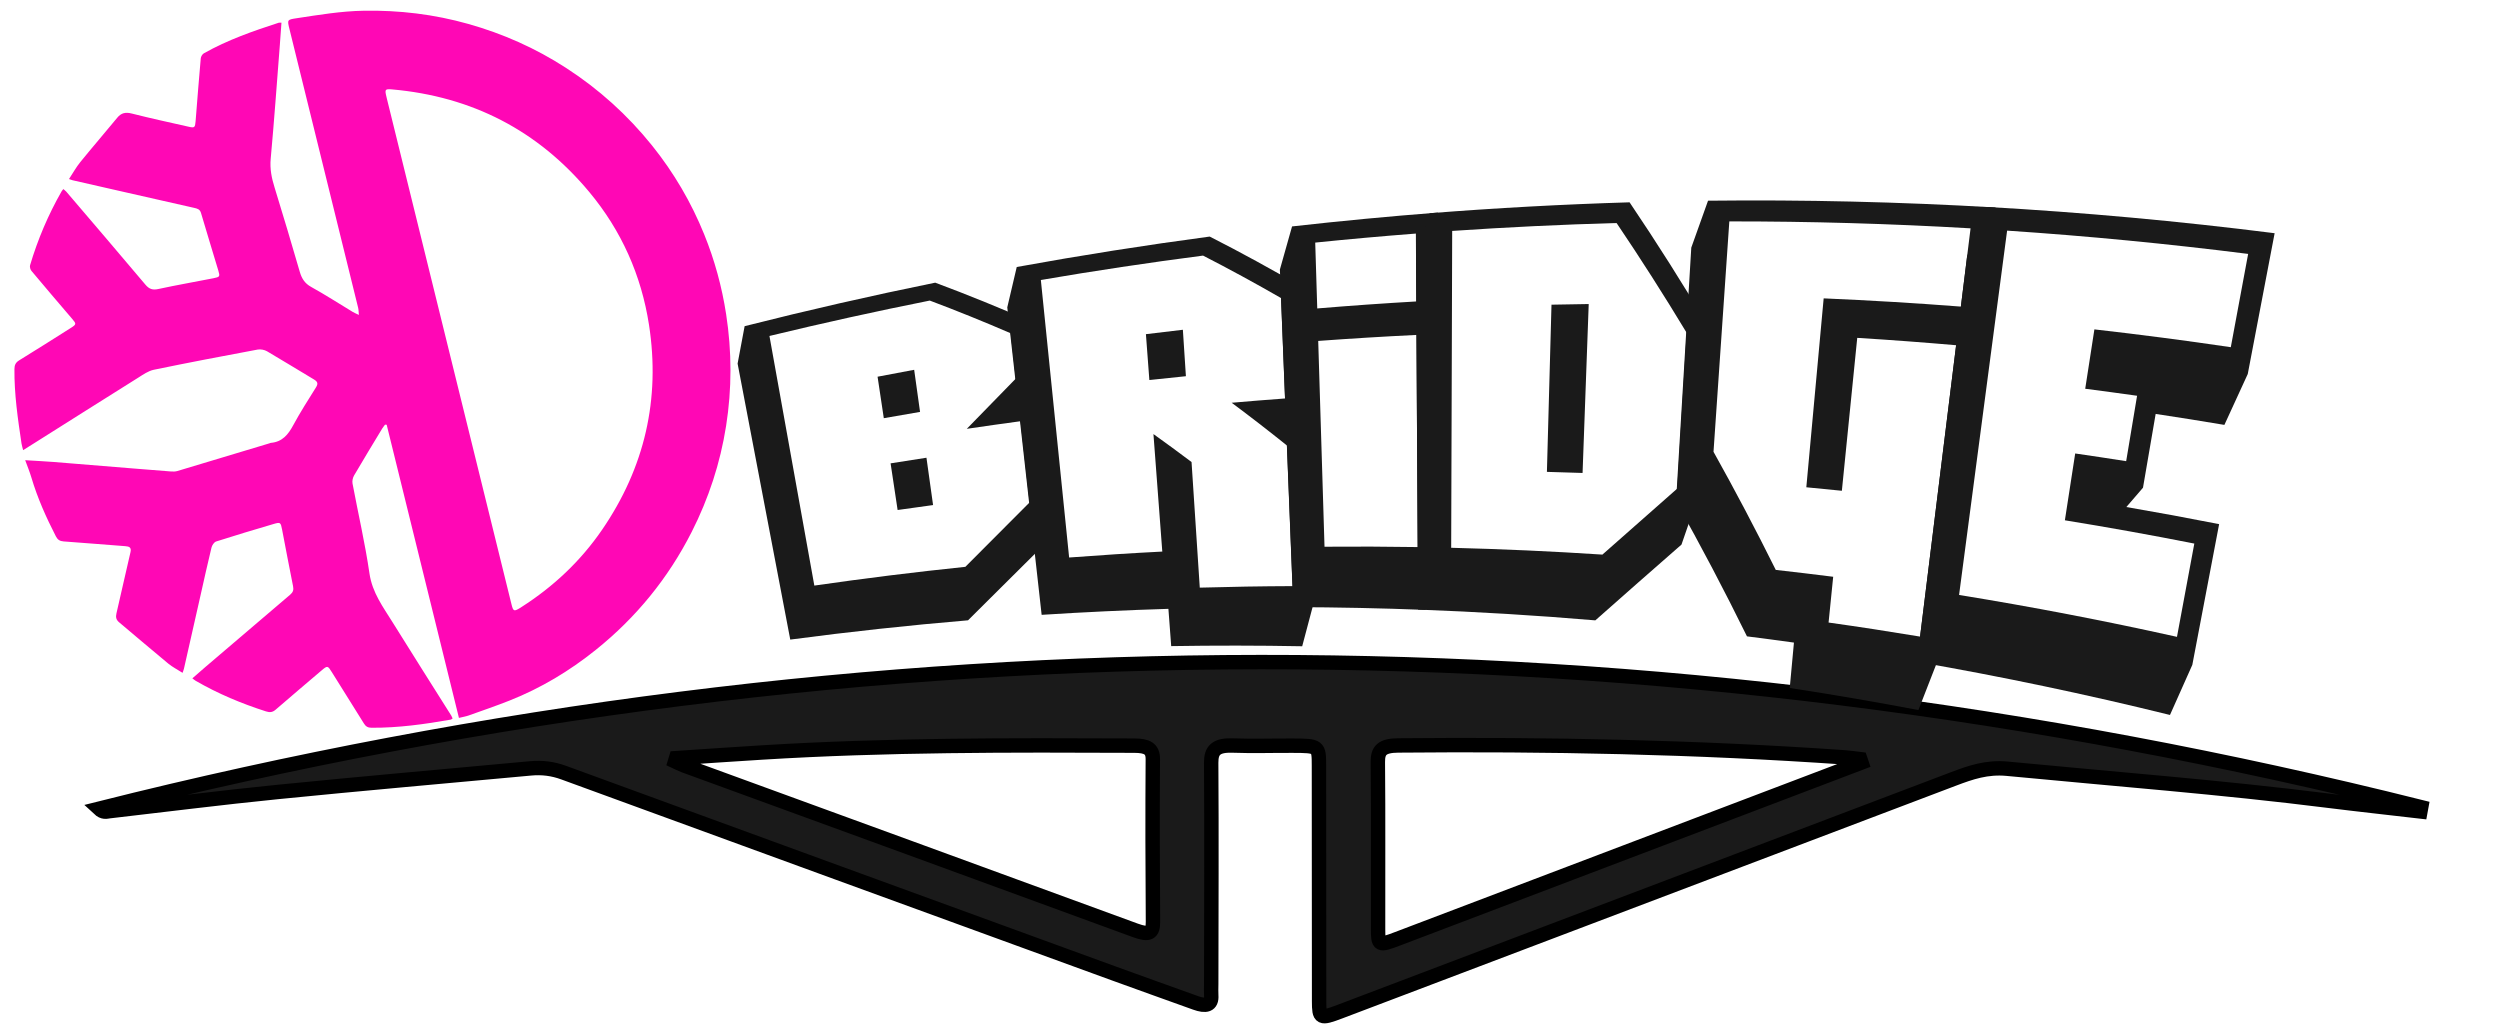
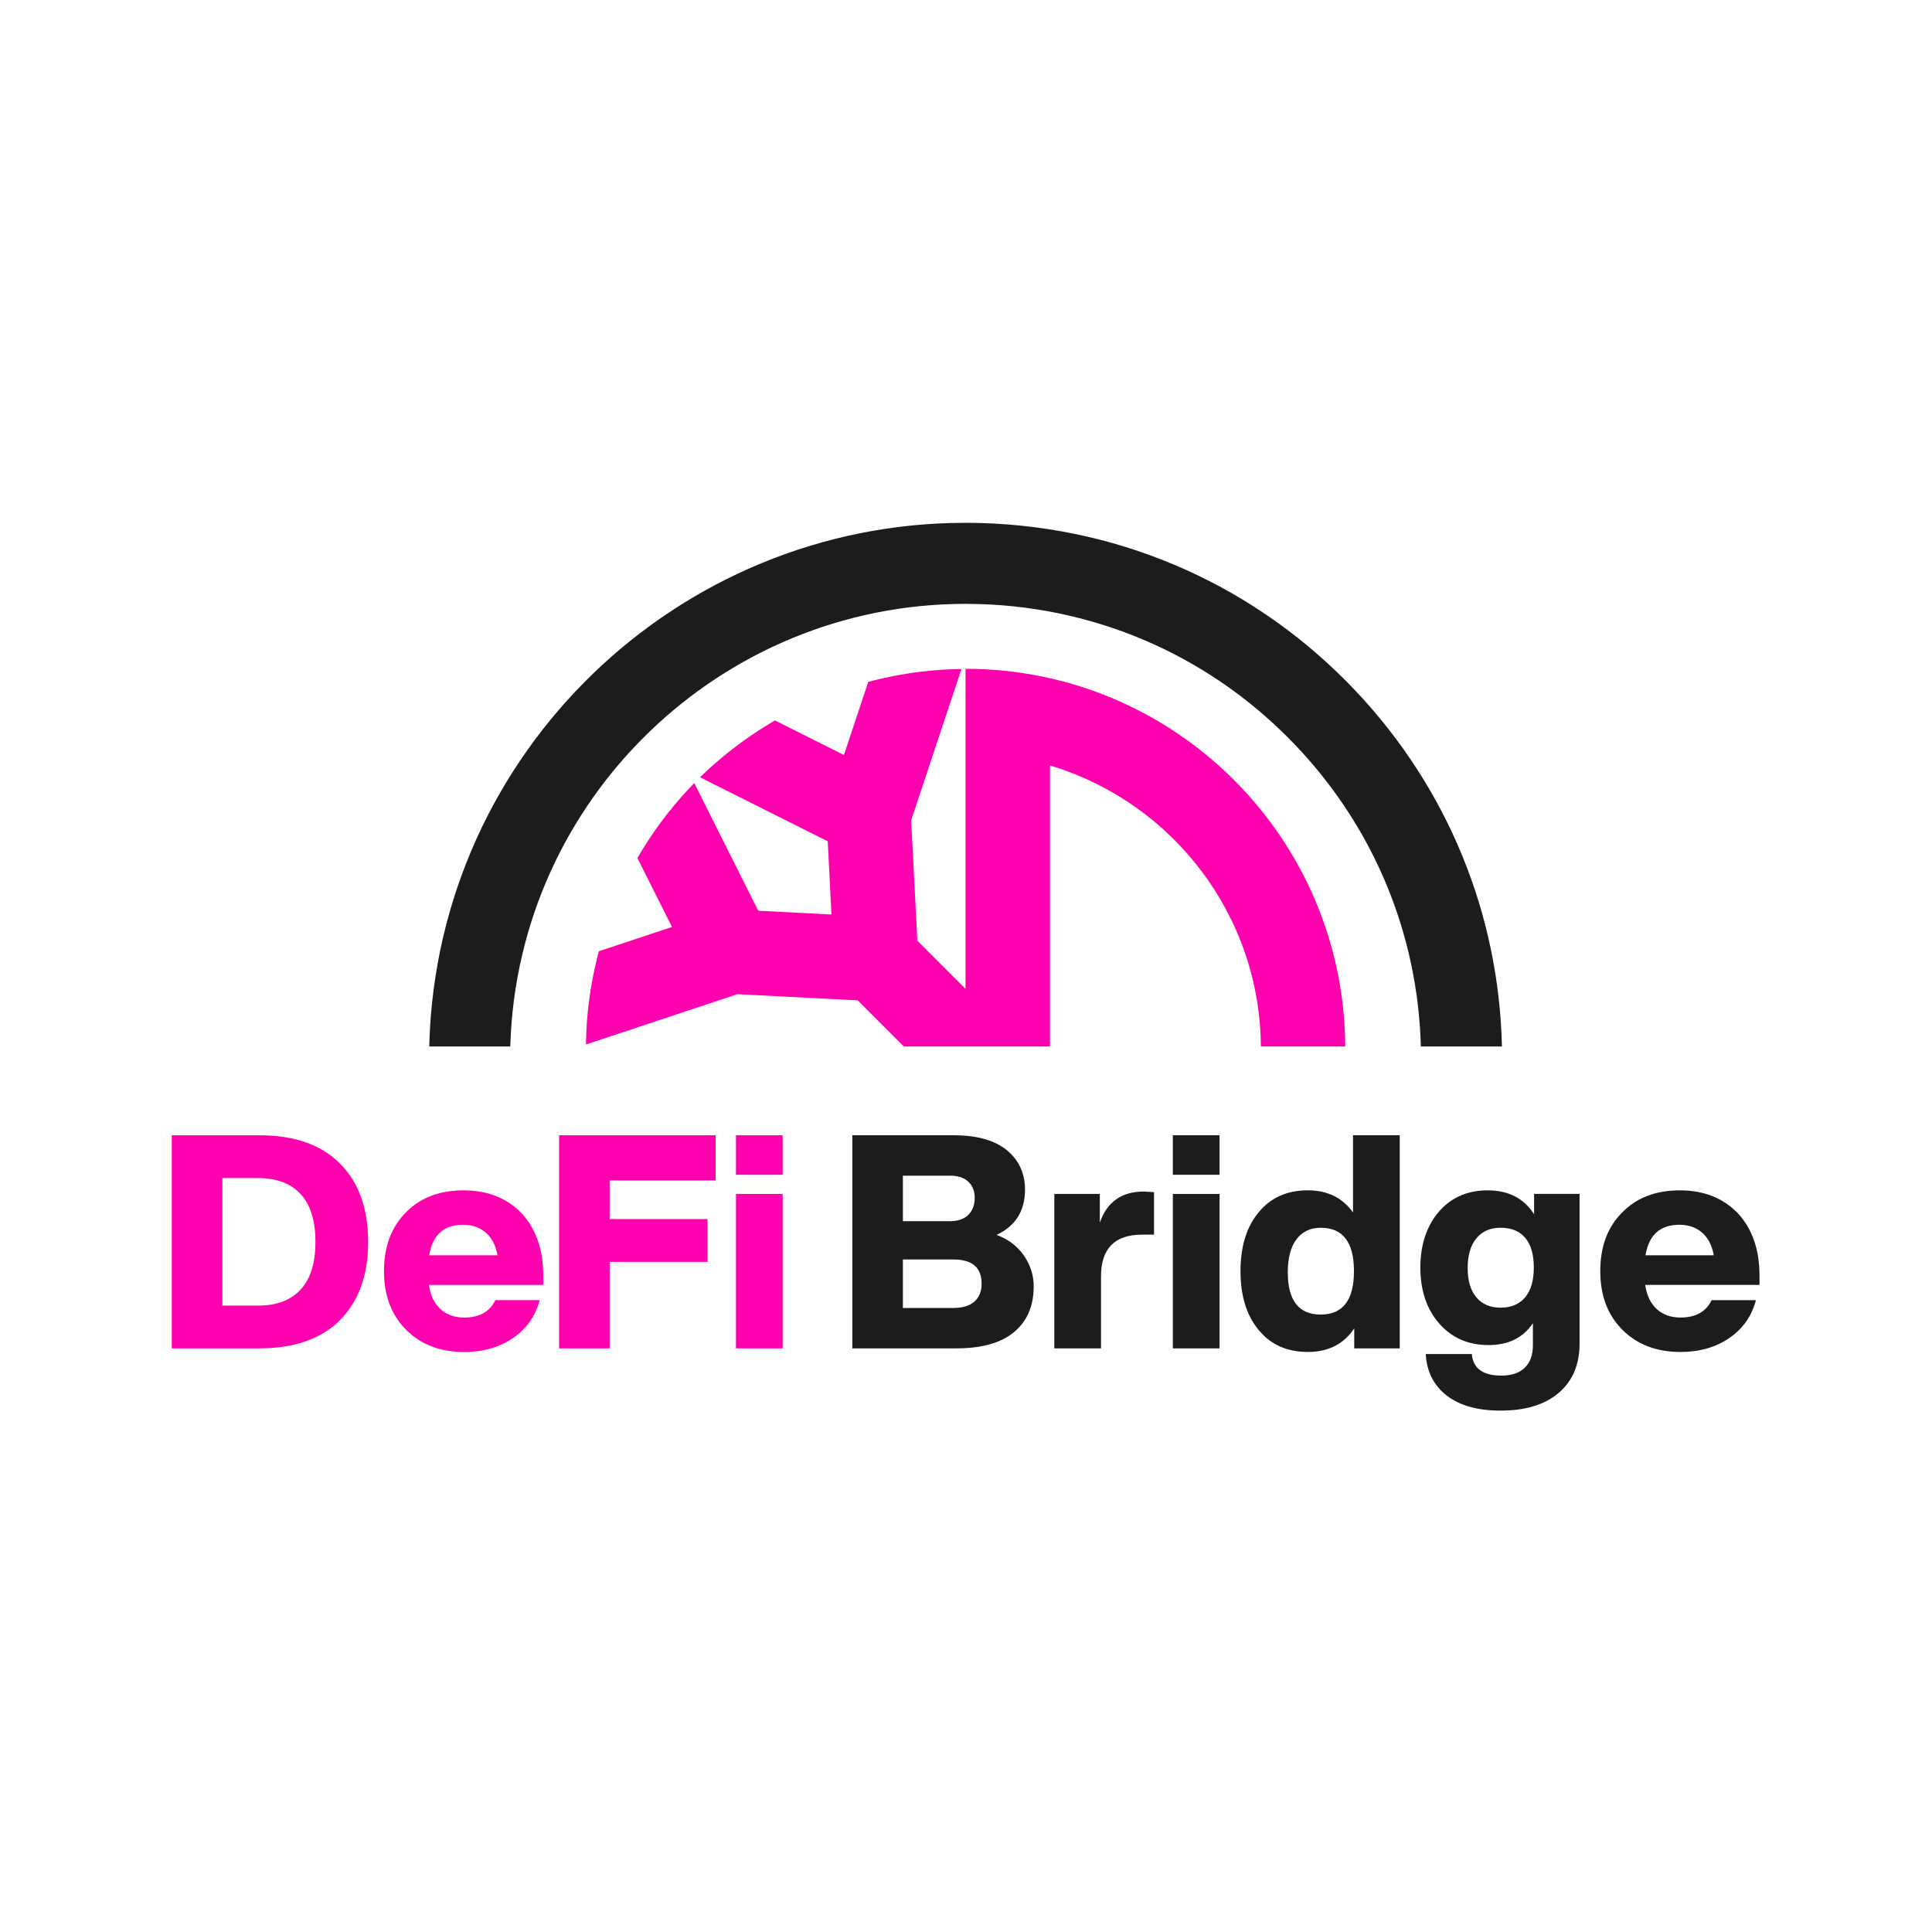
- <svg xmlns="http://www.w3.org/2000/svg" width="850.39" height="350.39" version="1.1" viewBox="0 0 850.39 350.39">
-   <style type="text/css">.st0{fill:#FF07B5;}</style>
-   <g transform="translate(-6.3397,-258.21)">
-     <path d="m829.67 534.23c-10.48-1.22-20.97-2.35-31.43-3.66-36.24-4.56-72.76-7.36-109.17-10.87-6.86-0.66-12.4 1.26-18.11 3.42-69.62 26.41-139.24 52.82-208.87 79.21-6.65 2.52-7.04 2.34-7.05-3.52-0.04-26.69-0.03-53.39-0.05-80.08-0.01-6.81-0.03-6.83-8.96-6.87-6.77-0.03-13.56 0.2-20.31-0.05-5.68-0.21-7.42 1.55-7.39 5.86 0.17 25.1 0.04 50.21 0.01 75.31 0 1.27-0.08 2.55 0.01 3.81 0.24 3.42-1.88 3.8-5.34 2.55-9.3-3.35-18.62-6.66-27.89-10.04-62.35-22.73-124.69-45.46-187-68.26-3.7-1.36-7.37-1.83-11.32-1.46-28.71 2.66-57.45 5.17-86.12 8.04-19.12 1.91-38.15 4.34-57.21 6.53-0.93 0.11-1.95 0.57-3.48-0.86 263.68-66.32 526.76-66.49 789.94-0.52-0.09 0.49-0.17 0.97-0.26 1.46zm-190.14-16.63c-0.13-0.38-0.26-0.76-0.39-1.15-1.78-0.21-3.56-0.5-5.35-0.62-50.52-3.52-101.14-4.54-151.84-4.05-5.54 0.05-6.97 1.67-6.93 5.67 0.18 18.9 0.04 37.81 0.08 56.71 0.01 5.72 0.24 5.81 6.64 3.38 44.74-16.98 89.48-33.98 134.21-50.98 7.86-2.98 15.72-5.97 23.58-8.96zm-403.24-1.5c-0.11 0.36-0.22 0.72-0.33 1.09 1.02 0.47 2 1.01 3.07 1.4 51.18 18.69 102.38 37.34 153.52 56.1 4.73 1.73 6.01 0.9 5.98-2.95-0.14-18.42-0.18-36.85-0.05-55.27 0.03-3.65-2-4.6-6.3-4.62-42.25-0.19-84.5-0.28-126.67 2.33-9.73 0.59-19.47 1.28-29.22 1.92z" style="fill:#1a1a1a;stroke-width:4.9;stroke:#000" />
-     <path class="st0" d="m68.44 487.08c-1.72-1.1-3.42-1.96-4.86-3.14-5.62-4.63-11.14-9.38-16.72-14.05-1.02-0.85-1.21-1.76-0.91-3.03 1.62-6.93 3.14-13.88 4.77-20.8 0.4-1.69-0.45-1.97-1.8-2.07-6.98-0.52-13.95-1.11-20.93-1.61-1.29-0.09-2.05-0.57-2.65-1.74-3.31-6.45-6.25-13.03-8.32-19.99-0.56-1.89-1.32-3.73-2.11-5.9 3.47 0.22 6.55 0.36 9.62 0.6 9.08 0.72 18.15 1.48 27.23 2.22 4.23 0.35 8.46 0.7 12.7 1.01 0.73 0.05 1.52 0.06 2.21-0.15 10.45-3.12 20.89-6.27 31.33-9.42 0.16-0.05 0.32-0.15 0.49-0.16 3.88-0.33 5.89-2.83 7.61-6.03 2.37-4.39 5.07-8.6 7.72-12.84 0.82-1.3 0.56-1.95-0.71-2.71-5.33-3.16-10.59-6.45-15.94-9.57-0.89-0.52-2.19-0.76-3.2-0.58-11.79 2.2-23.58 4.44-35.32 6.87-1.87 0.39-3.62 1.63-5.3 2.69-11.8 7.39-23.57 14.84-35.35 22.27-1.16 0.73-2.32 1.45-3.79 2.38-0.23-0.92-0.45-1.6-0.56-2.29-1.25-8.39-2.48-16.79-2.4-25.31 0.01-1.31 0.39-2.2 1.6-2.94 5.91-3.63 11.77-7.35 17.63-11.06 1.88-1.19 1.86-1.37 0.39-3.08-4.63-5.4-9.24-10.81-13.81-16.27-0.4-0.47-0.66-1.39-0.49-1.95 2.61-8.78 6.17-17.16 10.71-25.11 0.14-0.24 0.34-0.45 0.61-0.8 0.38 0.34 0.74 0.59 1.02 0.91 8.98 10.52 17.98 21.02 26.88 31.59 1.28 1.52 2.44 1.93 4.41 1.5 6.22-1.35 12.51-2.43 18.76-3.67 2.18-0.43 2.25-0.58 1.64-2.61-1.96-6.54-3.97-13.07-5.9-19.62-0.37-1.26-1.29-1.47-2.31-1.7-7.78-1.76-15.56-3.52-23.33-5.29-5.99-1.36-11.97-2.72-17.96-4.09-0.32-0.07-0.63-0.21-1.29-0.43 1.33-2.02 2.43-4.02 3.84-5.76 4.12-5.07 8.4-10.02 12.55-15.07 1.38-1.68 2.84-1.99 4.96-1.45 6.45 1.64 12.96 3.04 19.45 4.51 1.89 0.43 2.09 0.23 2.26-1.84 0.57-7.15 1.12-14.3 1.76-21.44 0.05-0.61 0.54-1.42 1.06-1.72 8.04-4.53 16.7-7.56 25.44-10.39 0.2-0.07 0.44-0.02 0.95-0.03-0.19 2.62-0.36 5.17-0.56 7.71-1.01 12.87-1.92 25.75-3.1 38.6-0.32 3.45 0.32 6.54 1.32 9.76 2.96 9.54 5.78 19.12 8.58 28.71 0.66 2.25 1.68 3.91 3.86 5.11 4.81 2.67 9.45 5.66 14.16 8.51 0.52 0.32 1.1 0.54 2.07 1.01-0.1-1.05-0.08-1.75-0.24-2.4-7.78-31.61-15.58-63.22-23.37-94.84-0.78-3.16-0.78-3.19 2.38-3.67 7.6-1.15 15.18-2.43 22.9-2.56 12.07-0.21 23.92 1.21 35.55 4.49 11.8 3.32 22.87 8.25 33.16 14.9 11.23 7.25 21.02 16.08 29.4 26.52 7.38 9.2 13.28 19.28 17.69 30.17 3.54 8.74 6.02 17.79 7.46 27.16 1.96 12.7 1.98 25.36-0.02 38.03-1.99 12.62-5.92 24.63-11.7 36.02-7.99 15.74-18.9 29.12-32.66 40.15-8.91 7.15-18.63 12.98-29.27 17.2-4.58 1.82-9.25 3.41-13.89 5.07-0.96 0.34-1.98 0.5-3.35 0.84-8.21-33.32-16.39-66.52-24.58-99.72-0.19-0.01-0.37-0.02-0.56-0.03-0.32 0.44-0.67 0.86-0.96 1.32-3.21 5.31-6.43 10.6-9.56 15.95-0.45 0.77-0.7 1.87-0.54 2.73 1.91 10.21 4.28 20.35 5.77 30.63 0.95 6.51 4.62 11.38 7.86 16.59 6.6 10.63 13.31 21.18 19.97 31.76 0.17 0.28 0.28 0.6 0.45 0.95-0.25 0.17-0.42 0.37-0.61 0.4-8.94 1.57-17.9 2.83-27.01 2.77-1.16-0.01-1.91-0.41-2.52-1.4-3.62-5.85-7.3-11.67-10.94-17.51-1.41-2.26-1.49-2.3-3.54-0.55-5.2 4.43-10.42 8.84-15.58 13.31-1.04 0.9-1.96 1.01-3.27 0.59-8.34-2.67-16.36-6.03-23.94-10.42-0.33-0.19-0.62-0.45-1.12-0.83 1.57-1.37 3.01-2.64 4.47-3.89 9.6-8.2 19.19-16.4 28.81-24.57 0.96-0.81 1.23-1.61 0.98-2.84-1.29-6.41-2.49-12.84-3.73-19.27-0.49-2.53-0.56-2.62-3-1.9-6.49 1.92-12.99 3.85-19.44 5.92-0.7 0.22-1.4 1.3-1.59 2.11-1.33 5.46-2.53 10.96-3.77 16.44-1.86 8.23-3.71 16.46-5.58 24.68-0.09 0.42-0.27 0.82-0.48 1.45zm90.56-109.83c7.1 28.82 14.2 57.63 21.31 86.45 0.62 2.5 0.83 2.59 3.03 1.25 0.15-0.09 0.29-0.19 0.43-0.28 10.86-6.95 20.08-15.62 27.38-26.27 14.48-21.13 19.86-44.43 15.95-69.7-2.61-16.84-9.36-32.02-20.29-45.15-17.47-20.98-39.95-32.52-67.12-34.93-2.34-0.21-2.5 0.02-1.94 2.35 0.07 0.28 0.14 0.56 0.2 0.84 7.01 28.48 14.03 56.96 21.05 85.44z" />
-     <path d="m357.15 367.63c0.73 6.91 1.46 13.83 2.19 20.74-0.56 2.25-1.11 4.5-1.66 6.74 0.78-0.11 1.56-0.21 2.34-0.32 1.27 12 2.54 24 3.8 36-1.01 4.47-2 8.92-2.98 13.35-8.57 8.5-16.97 16.86-25.22 25.07-20.18 1.7-40.34 3.89-60.47 6.56-5.97-31.29-11.94-62.58-17.91-93.88 0.78-4.22 1.58-8.47 2.39-12.73 21.5-5.45 43.12-10.38 64.83-14.8 11.01 4.11 21.91 8.53 32.69 13.27zm-0.59 61.48c-1.03-9.21-2.06-18.41-3.08-27.62-6.1 0.82-12.19 1.69-18.28 2.59 5.49-5.64 11.04-11.33 16.66-17.08-0.57-5.14-1.15-10.28-1.72-15.42-9.1-3.94-18.28-7.65-27.53-11.13-18.25 3.64-36.43 7.66-54.54 12.04 5.09 28.3 10.18 56.61 15.27 84.91 17.1-2.47 34.22-4.6 51.37-6.38 7.16-7.19 14.45-14.5 21.85-21.91zm-37.26-30.79c-4.11 0.69-8.22 1.41-12.33 2.14-0.71-4.7-1.42-9.4-2.12-14.11 4.15-0.8 8.3-1.59 12.45-2.35 0.67 4.77 1.33 9.54 2 14.32zm4.43 31.69c-4.02 0.54-8.04 1.1-12.06 1.68-0.8-5.29-1.59-10.58-2.39-15.87 4.06-0.66 8.13-1.3 12.2-1.91 0.75 5.37 1.5 10.74 2.25 16.1z" style="fill:#1a1a1a" />
-     <path d="m449.36 355.9c0.5 14.57 1 29.15 1.49 43.72l-2.49 4.98c0.91 0.73 1.82 1.47 2.73 2.21 0.65 19.03 1.3 38.05 1.95 57.08-1.26 4.73-2.51 9.45-3.75 14.15-14.84-0.28-29.7-0.29-44.56-0.05-0.32-4.23-0.63-8.45-0.95-12.68-14.37 0.44-28.75 1.12-43.12 2.04-3.9-34.86-7.79-69.73-11.69-104.59 1.06-4.56 2.13-9.14 3.22-13.73 21.8-3.97 43.68-7.42 65.64-10.35 10.65 5.42 21.16 11.17 31.53 17.22zm-7.26 3.7c-8.75-5.04-17.6-9.86-26.54-14.45-18.44 2.4-36.84 5.16-55.17 8.3 3.21 31.47 6.42 62.93 9.62 94.4 10.56-0.8 21.12-1.48 31.69-2.02-1-13.32-2.01-26.64-3.01-39.97 4.35 3.11 8.67 6.28 12.96 9.51 0.93 14.24 1.87 28.49 2.8 42.73 10.52-0.3 21.03-0.48 31.55-0.52-0.63-15.94-1.27-31.89-1.9-47.83-6.2-4.98-12.47-9.83-18.8-14.54 6.05-0.53 12.11-1.01 18.16-1.46-0.46-11.38-0.91-22.77-1.36-34.15zm-32.37 26.58c-4.15 0.41-8.29 0.85-12.43 1.3-0.39-5.2-0.78-10.4-1.17-15.6 4.19-0.52 8.38-1.02 12.57-1.5 0.34 5.27 0.68 10.54 1.03 15.8z" style="fill:#1a1a1a" />
-     <path d="m495.48 451.01c-1.44 4.9-2.86 9.79-4.26 14.66-14.97-0.58-29.96-0.89-44.96-0.94-1.52-38.28-3.04-76.55-4.56-114.83 1.37-4.87 2.75-9.76 4.14-14.67 16.5-1.86 33.03-3.43 49.59-4.71 0.03 40.16 0.04 80.33 0.05 120.49zm-7.39-90.26c-0.04-7.7-0.09-15.39-0.13-23.09-11.43 0.88-22.84 1.9-34.24 3.07 0.23 7.47 0.46 14.93 0.69 22.4 11.21-0.94 22.44-1.73 33.68-2.38zm0.48 83.55c-0.14-24.05-0.28-48.11-0.41-72.16-11.15 0.54-22.29 1.22-33.42 2.04 0.71 23.33 1.43 46.67 2.14 70 10.57-0.09 21.13-0.05 31.69 0.12z" style="fill:#1a1a1a" />
-     <path d="m583.7 427.82c-1.81 5.23-3.61 10.44-5.39 15.63-9.97 8.71-19.74 17.3-29.31 25.78-20.06-1.7-40.17-2.92-60.31-3.66-0.23-39.9-0.46-79.81-0.68-119.71 1.53-5.02 3.07-10.06 4.64-15.12 22.62-1.79 45.29-3.02 68-3.71 9.26 13.72 18.22 27.87 26.87 42.44-1.28 19.45-2.55 38.9-3.82 58.35zm-6.83-3.42c1.06-17.67 2.13-35.33 3.19-53-7.71-12.77-15.65-25.22-23.83-37.33-18.67 0.52-37.31 1.42-55.92 2.69-0.11 35.93-0.22 71.85-0.34 107.78 17.16 0.43 34.31 1.2 51.44 2.32 8.35-7.4 16.83-14.89 25.46-22.46zm-32.21-5.31c-4.04-0.14-8.09-0.26-12.13-0.37 0.52-18.96 1.04-37.91 1.56-56.87 4.22-0.09 8.44-0.17 12.66-0.22-0.69 19.15-1.39 38.3-2.09 57.46z" style="fill:#1a1a1a" />
-     <path d="m665.24 483.46c-2.13 5.44-4.25 10.87-6.34 16.28-14.55-2.76-29.14-5.27-43.77-7.51 0.48-5.15 0.95-10.29 1.43-15.44-5.32-0.74-10.65-1.45-15.98-2.12-7.72-15.7-15.76-30.99-24.13-45.86 1.73-28.79 3.46-57.58 5.19-86.37 1.88-5.3 3.78-10.62 5.7-15.96 32.57-0.37 65.19 0.4 97.8 2.3-6.63 51.56-13.26 103.12-19.9 154.68zm6.49-107.82c-11.21-0.97-22.42-1.81-33.64-2.5-1.74 17.34-3.49 34.68-5.23 52.01-4.03-0.41-8.06-0.81-12.09-1.19 1.97-21.42 3.94-42.84 5.9-64.26 15.56 0.67 31.12 1.6 46.68 2.8 1.1-8.87 2.19-17.75 3.29-26.62-27.36-1.59-54.72-2.38-82.06-2.36-1.79 26.13-3.58 52.25-5.38 78.37 7.31 13.08 14.37 26.47 21.18 40.18 6.52 0.73 13.03 1.51 19.53 2.33-0.52 5.19-1.04 10.38-1.57 15.57 10.39 1.46 20.77 3.06 31.12 4.78 4.1-33.03 8.18-66.07 12.27-99.11z" style="fill:#1a1a1a" />
-     <path d="m752.07 484.37c-2.55 5.69-5.09 11.38-7.6 17.04-28.49-7.03-57.19-13.06-86.07-18.08 5.69-46 11.37-92 17.06-137.99 2.26-5.56 4.55-11.14 6.85-16.73 32.61 1.84 65.22 4.81 97.76 8.93-3.05 15.96-6.09 31.93-9.14 47.89-2.67 5.78-5.32 11.55-7.95 17.31-7.79-1.31-15.58-2.56-23.38-3.73-1.44 8.37-2.87 16.73-4.31 25.1-1.89 2.19-3.78 4.38-5.66 6.57 10.54 1.81 21.06 3.75 31.56 5.82-3.03 15.95-6.07 31.91-9.12 47.87zm-5.22-9.53c1.97-10.58 3.93-21.15 5.9-31.73-14.64-2.89-29.32-5.53-44.03-7.92 1.17-7.58 2.34-15.15 3.51-22.73 5.78 0.84 11.56 1.71 17.34 2.62 1.24-7.42 2.47-14.84 3.71-22.25-5.88-0.83-11.76-1.62-17.64-2.38 1.04-6.73 2.08-13.47 3.12-20.2 15.49 1.76 30.95 3.78 46.4 6.06 1.97-10.58 3.93-21.15 5.9-31.73-27.29-3.45-54.63-6.09-81.99-7.92-5.45 41.31-10.89 82.62-16.34 123.93 24.82 4.02 49.53 8.77 74.12 14.25z" style="fill:#1a1a1a" />
+ <svg xmlns="http://www.w3.org/2000/svg" version="1.1" id="Layer_1" x="0px" y="0px" viewBox="0 0 1000 1000" style="enable-background:new 0 0 1000 1000;" xml:space="preserve">
+   <style type="text/css">
+ 	.st0{fill:#FF00AF;}
+ 	.st1{fill:#1C1C1C;}
+ 	.st2{fill-rule:evenodd;clip-rule:evenodd;fill:#FF00AF;}
+ </style>
+   <g>
+     <g>
+       <path class="st0" d="M134.15,587.61H88.91v110.3h45.24c18.18,0,32.12-4.88,41.83-14.64c9.71-9.76,14.56-23.26,14.56-40.51    c0-17.25-4.86-30.75-14.56-40.51C166.27,592.49,152.32,587.61,134.15,587.61z M155.6,667.48c-5.11,5.53-12.42,8.29-21.92,8.29    h-18.59v-66h18.59c9.5,0,16.81,2.76,21.92,8.29c5.11,5.53,7.67,13.76,7.67,24.71C163.27,653.72,160.72,661.95,155.6,667.48z" />
+       <path class="st0" d="M239.96,616.12c-12.5,0-22.46,3.82-29.9,11.47c-7.54,7.54-11.31,17.66-11.31,30.36    c0,12.6,3.82,22.72,11.47,30.36c7.64,7.65,17.66,11.47,30.05,11.47c9.81,0,18.23-2.4,25.25-7.21c7.02-4.8,11.62-11.33,13.79-19.6    h-22.93c-2.89,5.99-8.26,8.99-16.11,8.99c-4.96,0-9.04-1.45-12.24-4.34c-3.2-2.89-5.22-7.07-6.04-12.55h59.18v-4.8    c0-13.43-3.72-24.17-11.15-32.22C262.37,620.1,252.35,616.12,239.96,616.12z M222.14,649.74c1.75-10.54,7.59-15.8,17.51-15.8    c4.85,0,8.83,1.4,11.93,4.18c3.1,2.79,5.06,6.66,5.89,11.62H222.14z" />
+       <polygon class="st0" points="289.38,697.92 315.56,697.92 315.56,653.15 366.22,653.15 366.22,630.99 315.56,630.99     315.56,611.01 370.4,611.01 370.4,587.61 289.38,587.61   " />
+       <rect x="380.94" y="587.61" class="st0" width="24.17" height="20.45" />
+       <rect x="380.94" y="617.98" class="st0" width="24.17" height="79.94" />
+     </g>
+     <g>
+       <path class="st1" d="M515.82,639.2c9.81-4.65,14.72-12.44,14.72-23.39c0-8.47-3.12-15.28-9.37-20.45    c-6.25-5.16-15.47-7.75-27.65-7.75h-52.36v110.3h53.91c13.12,0,23.05-2.81,29.82-8.44c6.76-5.63,10.15-13.5,10.15-23.63    c0-5.78-1.7-11.13-5.11-16.03C526.51,644.91,521.81,641.37,515.82,639.2z M467.33,608.53h24.48c4.02,0,7.15,1.03,9.37,3.1    c2.22,2.07,3.33,4.86,3.33,8.37c0,3.72-1.11,6.66-3.33,8.83c-2.22,2.17-5.35,3.25-9.37,3.25h-24.48V608.53z M504.28,673.75    c-2.53,2.17-6.12,3.25-10.77,3.25h-26.18v-25.1h26.18c9.71,0,14.56,4.18,14.56,12.55C508.07,668.48,506.81,671.58,504.28,673.75z" />
+       <path class="st1" d="M569.26,632.85v-14.87h-23.55v79.94h24.17v-37.18c0-14.46,7.07-21.69,21.23-21.69h6.2v-22    c-3.1-0.21-4.86-0.31-5.27-0.31C580.57,616.74,572.98,622.11,569.26,632.85z" />
+       <g>
+         <rect x="607.06" y="587.61" class="st1" width="24.17" height="20.45" />
+         <rect x="607.07" y="617.98" class="st1" width="24.16" height="79.94" />
+       </g>
+       <path class="st1" d="M700.33,627.58c-5.48-7.64-13.27-11.47-23.39-11.47c-10.74,0-19.21,3.77-25.41,11.31    c-6.3,7.54-9.45,17.71-9.45,30.52c0,12.81,3.15,22.98,9.45,30.52c6.2,7.54,14.66,11.31,25.41,11.31    c10.63,0,18.64-4.08,24.01-12.24v10.38h23.55v-110.3h-24.17V627.58z M683.6,680.41c-11.36,0-17.04-7.28-17.04-21.84    c0-7.44,1.5-13.14,4.5-17.12c3-3.97,7.18-5.96,12.55-5.96c11.46,0,17.2,7.49,17.2,22.46C700.79,672.93,695.06,680.41,683.6,680.41    z" />
+       <path class="st1" d="M794.05,628.51c-5.27-8.26-13.27-12.39-24.01-12.39c-10.43,0-18.85,3.67-25.25,11    c-6.41,7.54-9.61,17.2-9.61,28.97c0,11.88,3.26,21.53,9.76,28.97c6.51,7.44,15.03,11.15,25.56,11.15    c10.22,0,17.86-3.77,22.93-11.31v11.46c0,4.96-1.4,8.81-4.18,11.54c-2.79,2.73-6.82,4.11-12.09,4.11    c-9.61,0-14.72-3.72-15.34-11.16h-23.86c0.51,9.09,4.13,16.24,10.84,21.46c6.71,5.21,16.01,7.82,27.89,7.82    c12.91,0,22.95-3.07,30.13-9.22c7.18-6.15,10.77-14.64,10.77-25.49v-77.46h-23.55V628.51z M789.41,671.5    c-3,3.56-7.23,5.35-12.7,5.35c-5.37,0-9.55-1.78-12.55-5.35c-3-3.56-4.5-8.6-4.5-15.11c0-6.61,1.5-11.75,4.5-15.41    c3-3.66,7.18-5.5,12.55-5.5c5.58,0,9.84,1.76,12.78,5.27c2.94,3.51,4.41,8.62,4.41,15.34C793.9,662.8,792.4,667.94,789.41,671.5z" />
+       <path class="st1" d="M910.71,660.27c0-13.43-3.72-24.17-11.15-32.22c-7.64-7.95-17.66-11.93-30.05-11.93    c-12.5,0-22.46,3.82-29.9,11.47c-7.54,7.54-11.31,17.66-11.31,30.36c0,12.6,3.82,22.72,11.47,30.36    c7.64,7.65,17.66,11.47,30.05,11.47c9.81,0,18.23-2.4,25.25-7.21c7.02-4.8,11.62-11.33,13.79-19.6h-22.93    c-2.89,5.99-8.26,8.99-16.11,8.99c-4.96,0-9.04-1.45-12.24-4.34c-3.2-2.89-5.22-7.07-6.04-12.55h59.18V660.27z M851.69,649.74    c1.75-10.54,7.59-15.8,17.51-15.8c4.85,0,8.83,1.4,11.93,4.18c3.1,2.79,5.06,6.66,5.89,11.62H851.69z" />
+     </g>
+     <g>
+       <path class="st1" d="M264.14,541.65c0.01-0.2,0-0.41,0-0.61c3.94-127.47,108.89-228.48,235.55-228.48c2.45,0,4.92,0.04,7.39,0.11    c62.95,1.94,121.36,28.29,164.5,74.17c39.93,42.48,62.29,97,63.85,154.8h41.97c-1.57-68.53-27.96-133.2-75.26-183.53    c-50.81-54.05-119.62-85.07-193.76-87.37c-2.92-0.09-5.8-0.13-8.7-0.13c-149.18,0-272.81,118.98-277.45,269.12    c-0.02,0.64,0,1.27-0.01,1.91H264.14z" />
+     </g>
+     <path class="st2" d="M443.93,517.77l23.87,23.88h75.65V396.21l2.07,0.63c61.69,19.4,106.63,76.92,107.1,144.8h43.67   c-0.59-108.05-88.34-195.47-196.53-195.47v165.67l-24.95-24.95l-3.19-62.28l26.02-78.33l-3.84,0.08c-15,0.48-29.9,2.69-44.4,6.57   l-12.59,37.86l-35.69-17.9l-3.24,1.93c-12.86,7.78-24.79,17-35.55,27.5l66.1,33.12l1.93,37.9l-37.89-1.94l-33.13-66.09l-2.59,2.7   c-10.29,10.97-19.29,23.08-26.84,36.09l17.91,35.7l-37.88,12.58l-0.91,3.57c-3.53,14.34-5.57,29.27-5.73,44.66l78.34-26.02   L443.93,517.77z" />
  </g>
</svg>
